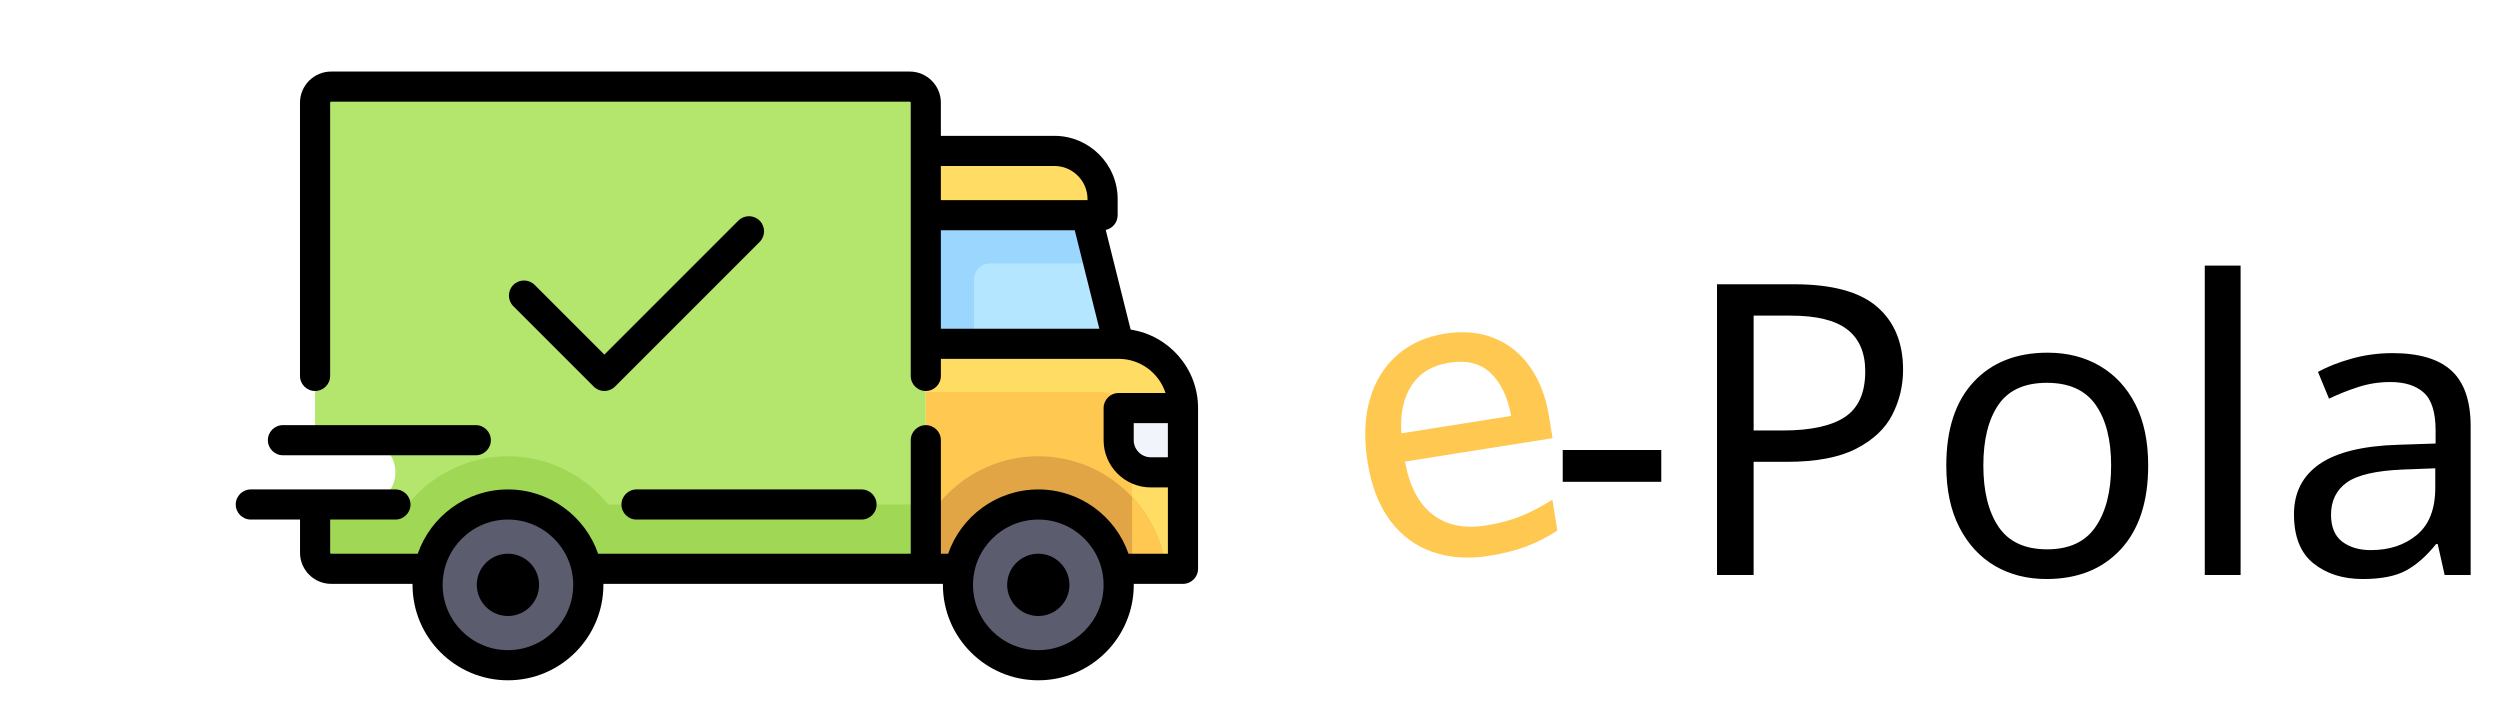
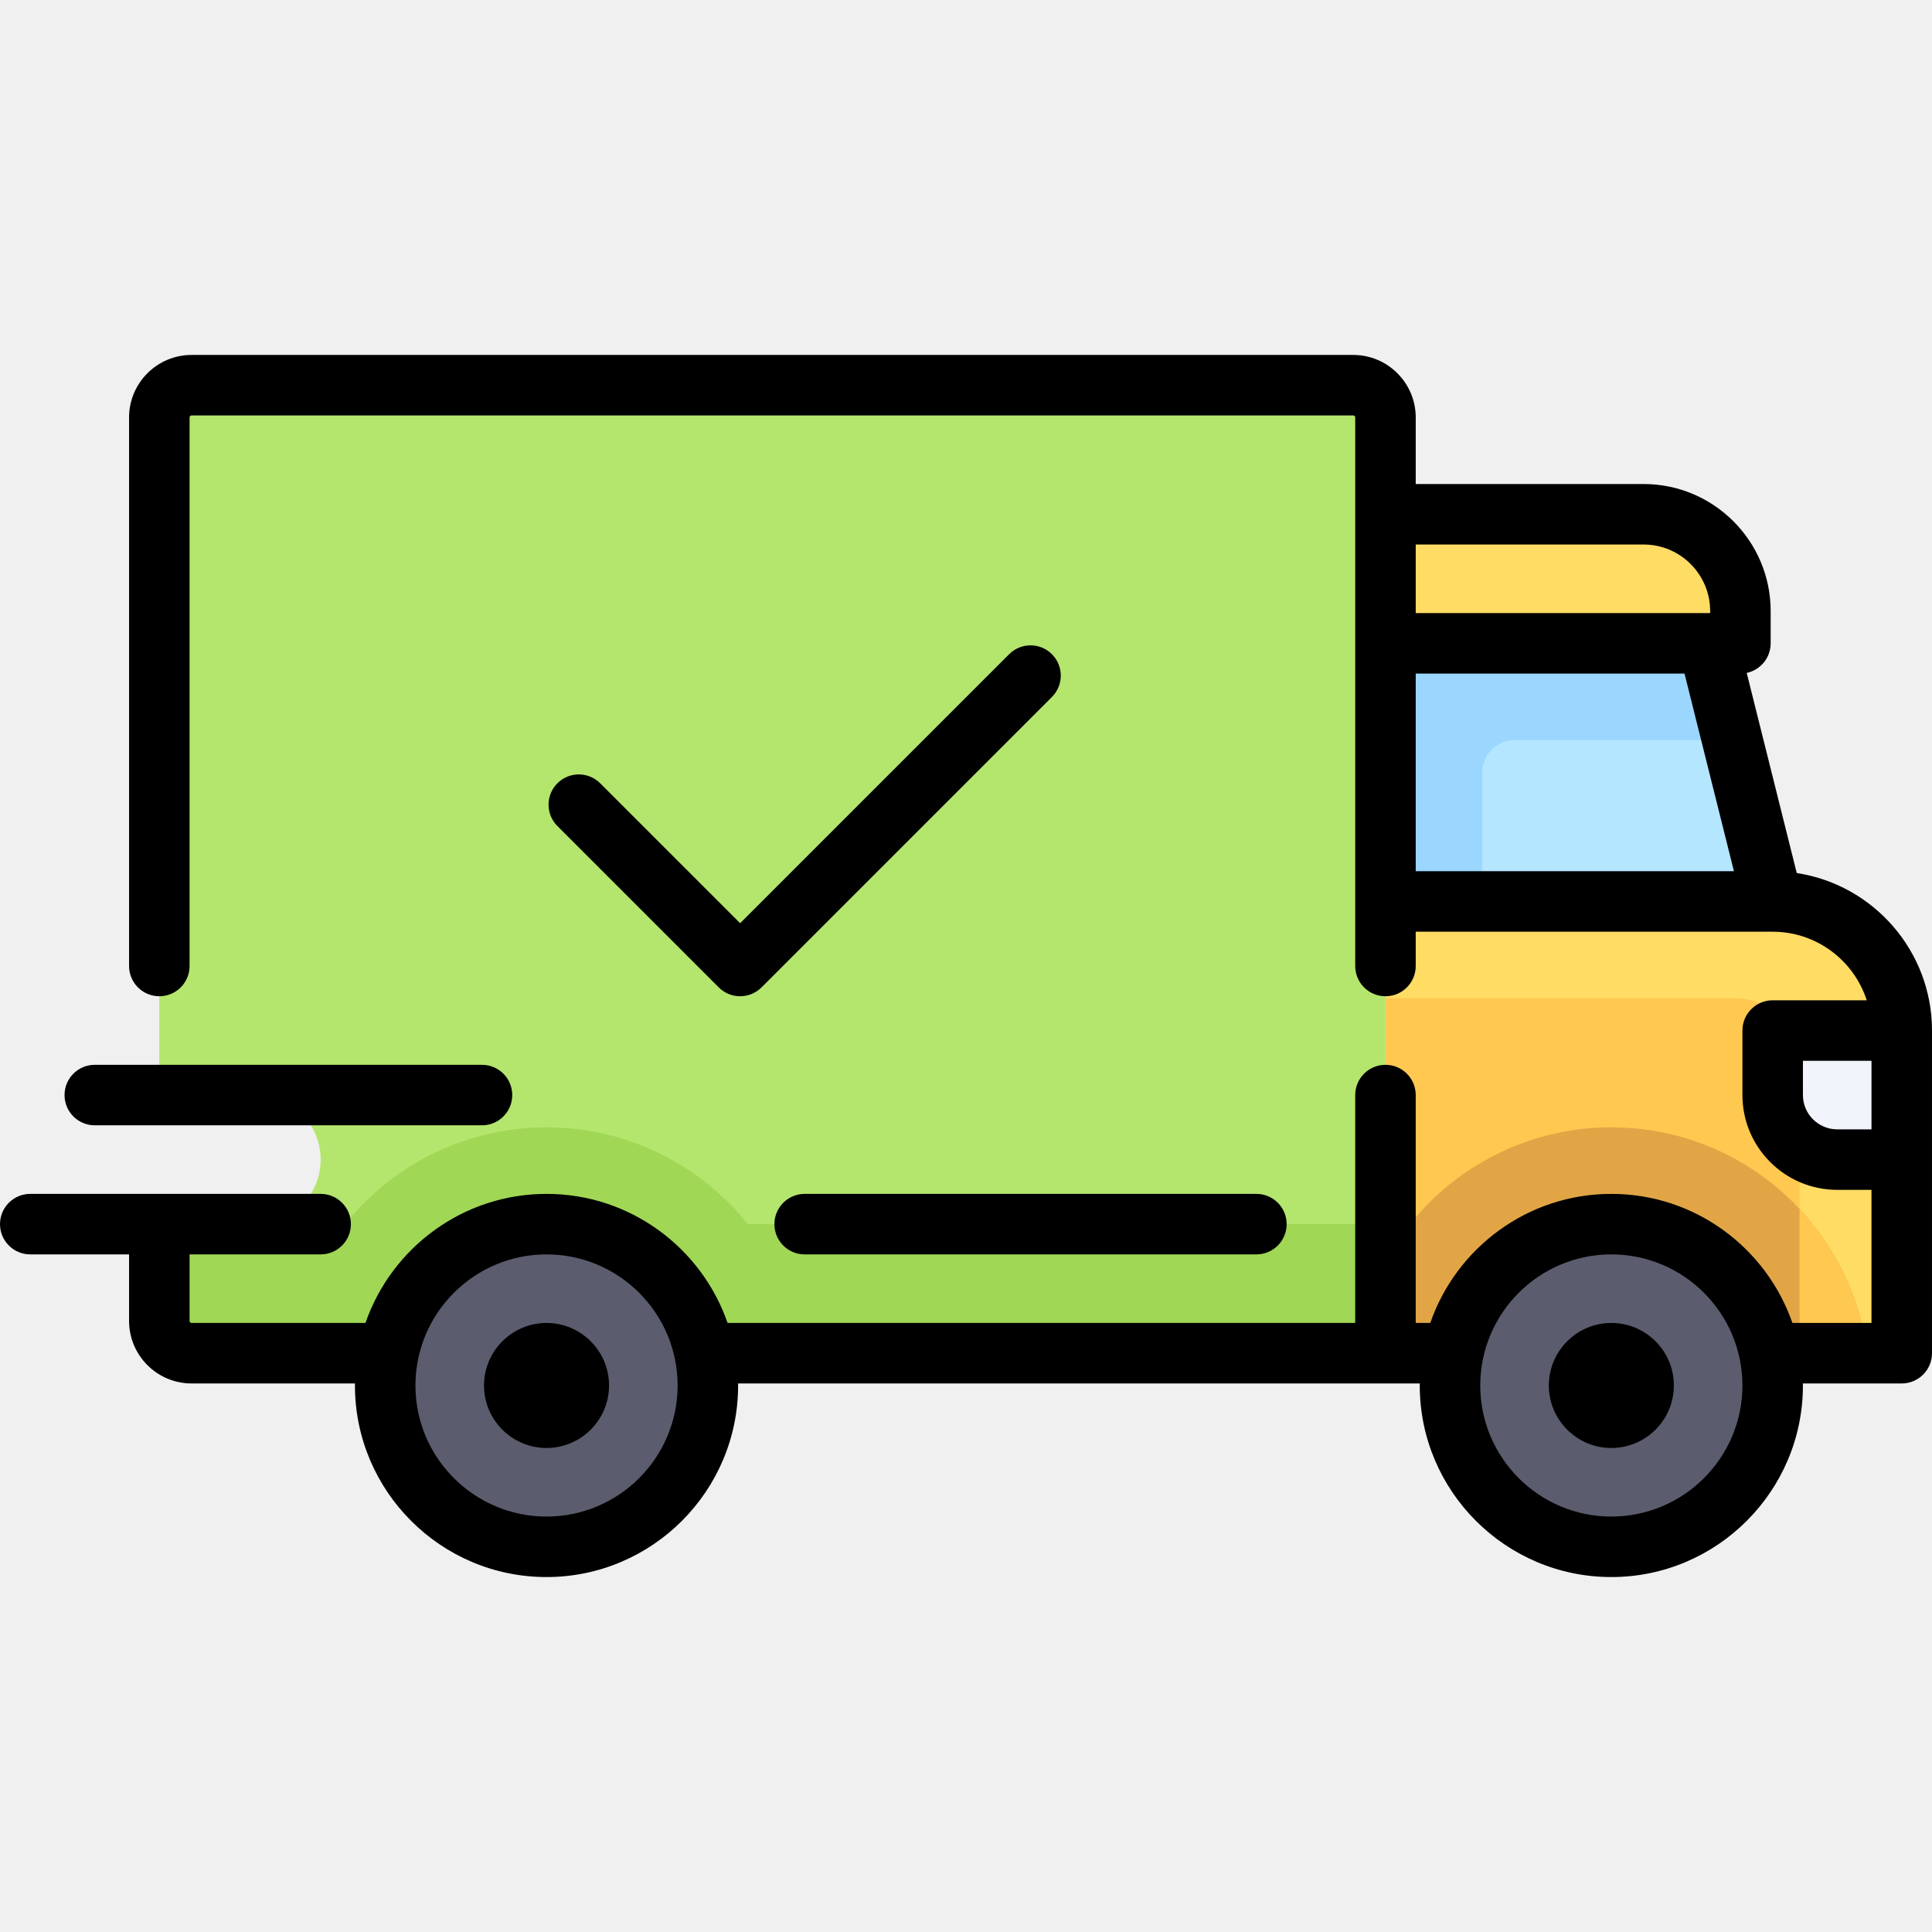
- <svg xmlns="http://www.w3.org/2000/svg" width="350" height="100">
+ <svg xmlns="http://www.w3.org/2000/svg" version="1.1" id="Layer_1" x="0px" y="0px" viewBox="0 0 512 512" style="enable-background:new 0 0 512 512;" xml:space="preserve">
+   <path style="fill:#B4E66E;" d="M358.614,102.079H50.772c-4.722,0-8.551,3.829-8.551,8.551v179.574h25.653  c9.445,0,17.102,7.656,17.102,17.102c0,9.445-7.658,17.102-17.102,17.102H42.221v25.653c0,4.722,3.829,8.551,8.551,8.551h316.393  V110.63C367.165,105.908,363.336,102.079,358.614,102.079z" />
+   <path style="fill:#FFDC64;" d="M469.779,238.898H367.165v119.716h136.818v-85.512C503.983,254.212,488.669,238.898,469.779,238.898z  " />
+   <path style="fill:#FFC850;" d="M367.165,264.551h92.638c9.446,0,17.102,7.656,17.102,17.102v76.96h-109.74V264.551z" />
+   <path style="fill:#FFDC64;" d="M435.574,136.284h-68.409v34.205h94.063v-8.551C461.228,147.769,449.742,136.284,435.574,136.284z" />
+   <polygon style="fill:#B4E6FF;" points="469.779,238.898 452.676,170.489 367.165,170.489 367.165,238.898 " />
+   <path style="fill:#F1F4FB;" d="M469.779,273.102h34.205v34.205h-17.102c-9.446,0-17.102-7.656-17.102-17.102V273.102z" />
+   <path style="fill:#E1A546;" d="M427.023,298.756c-25.772,0-48.194,14.265-59.858,35.317v24.541h127.676  C490.624,324.877,461.902,298.756,427.023,298.756z" />
+   <path style="fill:#FFC850;" d="M476.904,320.412v38.202h17.937C493.005,343.925,486.518,330.686,476.904,320.412z" />
+   <circle style="fill:#5B5D6E;" cx="427.023" cy="367.165" r="42.756" />
+   <path style="fill:#9BD6FF;" d="M401.37,196.142h57.72l-6.413-25.653h-85.511v68.409h25.653v-34.205  C392.818,199.971,396.647,196.142,401.37,196.142z" />
+   <path style="fill:#A0D755;" d="M144.835,298.756c-21.593,0-40.819,10.028-53.355,25.653H67.875H42.221v25.653  c0,4.722,3.829,8.551,8.551,8.551h316.393v-34.205H198.19C185.654,308.784,166.428,298.756,144.835,298.756z" />
+   <circle style="fill:#5B5D6E;" cx="144.835" cy="367.165" r="42.756" />
+   <path d="M476.158,231.363l-13.259-53.035c3.625-0.77,6.345-3.986,6.345-7.839v-8.551c0-18.566-15.105-33.67-33.67-33.67h-60.392  V110.63c0-9.136-7.432-16.568-16.568-16.568H50.772c-9.136,0-16.568,7.432-16.568,16.568V256c0,4.427,3.589,8.017,8.017,8.017  s8.017-3.589,8.017-8.017V110.63c0-0.295,0.239-0.534,0.534-0.534h307.841c0.295,0,0.534,0.239,0.534,0.534v145.372  c0,4.427,3.589,8.017,8.017,8.017c4.427,0,8.017-3.589,8.017-8.017v-9.088h94.569c0.007,0,0.014,0.002,0.021,0.002  c0.007,0,0.015-0.001,0.022-0.001c11.637,0.007,21.518,7.646,24.912,18.171h-24.928c-4.427,0-8.017,3.589-8.017,8.017v17.102  c0,13.851,11.268,25.119,25.119,25.119h9.086v35.273h-20.962c-6.886-19.882-25.787-34.205-47.982-34.205  s-41.097,14.322-47.982,34.205h-3.86v-60.392c0-4.427-3.589-8.017-8.017-8.017c-4.427,0-8.017,3.589-8.017,8.017v60.391H192.817  c-6.886-19.883-25.787-34.205-47.982-34.205s-41.097,14.322-47.982,34.205H50.772c-0.295,0-0.534-0.239-0.534-0.534v-17.637h34.739  c4.427,0,8.017-3.589,8.017-8.017c0-4.427-3.589-8.017-8.017-8.017H8.017c-4.427,0-8.017,3.589-8.017,8.017  c0,4.427,3.589,8.017,8.017,8.017h26.188v17.637c0,9.136,7.432,16.568,16.568,16.568h43.304c-0.002,0.178-0.014,0.355-0.014,0.534  c0,27.996,22.777,50.772,50.772,50.772s50.772-22.776,50.772-50.772c0-0.18-0.012-0.356-0.014-0.534h180.67  c-0.002,0.178-0.014,0.355-0.014,0.534c0,27.996,22.777,50.772,50.772,50.772c27.995,0,50.772-22.776,50.772-50.772  c0-0.18-0.012-0.356-0.014-0.534h26.203c4.427,0,8.017-3.589,8.017-8.017v-85.512C512,251.99,496.423,234.448,476.158,231.363z   M375.182,178.505h71.235l13.094,52.376h-84.329V178.505z M435.574,144.301c9.725,0,17.637,7.912,17.637,17.637v0.534h-78.029  v-18.171H435.574z M144.835,401.904c-19.155,0-34.739-15.583-34.739-34.739c0-19.156,15.584-34.739,34.739-34.739  c19.155,0,34.739,15.583,34.739,34.739C179.574,386.321,163.99,401.904,144.835,401.904z M427.023,401.904  c-19.155,0-34.739-15.583-34.739-34.739c0-19.156,15.584-34.739,34.739-34.739c19.155,0,34.739,15.583,34.739,34.739  C461.762,386.321,446.178,401.904,427.023,401.904z M486.881,299.29c-5.01,0-9.086-4.076-9.086-9.086v-9.086h18.171v18.171H486.881z  " />
+   <path d="M144.835,350.597c-9.136,0-16.568,7.432-16.568,16.568c0,9.136,7.432,16.568,16.568,16.568  c9.136,0,16.568-7.432,16.568-16.568C161.403,358.029,153.971,350.597,144.835,350.597z" />
+   <path d="M427.023,350.597c-9.136,0-16.568,7.432-16.568,16.568c0,9.136,7.432,16.568,16.568,16.568s16.568-7.432,16.568-16.568  C443.591,358.029,436.159,350.597,427.023,350.597z" />
+   <path d="M205.228,324.409c0,4.427,3.589,8.017,8.017,8.017H332.96c4.427,0,8.017-3.589,8.017-8.017c0-4.427-3.589-8.017-8.017-8.017  H213.244C208.817,316.392,205.228,319.982,205.228,324.409z" />
+   <path d="M25.119,298.221h102.614c4.427,0,8.017-3.589,8.017-8.017c0-4.427-3.589-8.017-8.017-8.017H25.119  c-4.427,0-8.017,3.589-8.017,8.017C17.102,294.632,20.692,298.221,25.119,298.221z" />
+   <path d="M267.434,173.371l-71.292,71.291l-37.087-37.087c-3.131-3.131-8.207-3.131-11.337,0c-3.131,3.131-3.131,8.206,0,11.337  l42.756,42.756c1.565,1.566,3.617,2.348,5.668,2.348s4.103-0.782,5.668-2.348l76.96-76.96c3.131-3.131,3.131-8.206,0-11.337  C275.641,170.241,270.564,170.241,267.434,173.371z" />
  <g>
-     <rect fill="#fff" id="canvas_background" height="102" width="352" y="-1" x="-1" />
-   </g>
+ </g>
  <g>
-     <g stroke="null" id="svg_38">
-       <path stroke="null" id="svg_5" fill="#B4E66E" d="m127.362,12.127l-81.002,0c-1.242,0 -2.25,1.008 -2.25,2.25l0,47.251l6.75,0c2.485,0 4.5,2.015 4.5,4.5c0,2.485 -2.015,4.5 -4.5,4.5l-6.75,0l0,6.75c0,1.242 1.008,2.25 2.25,2.25l83.252,0l0,-65.251c0,-1.242 -1.008,-2.25 -2.25,-2.25z" />
-       <path stroke="null" id="svg_6" fill="#FFDC64" d="m156.613,48.129l-27.001,0l0,31.501l36.001,0l0,-22.501c0,-4.971 -4.03,-9 -9,-9z" />
-       <path stroke="null" id="svg_7" fill="#FFC850" d="m129.612,54.879l24.376,0c2.486,0 4.5,2.015 4.5,4.5l0,20.25l-28.876,0l0,-24.751z" />
-       <path stroke="null" id="svg_8" fill="#FFDC64" d="m147.612,21.128l-18,0l0,9l24.751,0l0,-2.25c0,-3.728 -3.022,-6.75 -6.75,-6.75z" />
-       <polygon stroke="null" id="svg_9" fill="#B4E6FF" points="156.613,48.129 152.113,30.128 129.612,30.128 129.612,48.129 " />
-       <path stroke="null" id="svg_10" fill="#F1F4FB" d="m156.613,57.129l9,0l0,9l-4.5,0c-2.486,0 -4.5,-2.015 -4.5,-4.5l0,-4.5l-0,0z" />
-       <path stroke="null" id="svg_11" fill="#E1A546" d="m145.362,63.879c-6.781,0 -12.681,3.754 -15.75,9.293l0,6.457l33.595,0c-1.11,-8.877 -8.667,-15.75 -17.845,-15.75z" />
-       <path stroke="null" id="svg_12" fill="#FFC850" d="m158.488,69.577l0,10.052l4.72,0c-0.483,-3.865 -2.19,-7.349 -4.72,-10.052z" />
-       <circle stroke="null" transform="matrix(0.2631297,0,0,0.2631297,-273.6006,-472.3726) " id="svg_13" fill="#5B5D6E" r="42.756" cy="2106.384" cx="1592.23" />
-       <path stroke="null" id="svg_14" fill="#9BD6FF" d="m138.612,36.878l15.188,0l-1.687,-6.75l-22.5,0l0,18l6.75,0l0,-9c-0,-1.242 1.007,-2.25 2.25,-2.25z" />
-       <path stroke="null" id="svg_15" fill="#A0D755" d="m71.11,63.879c-5.682,0 -10.741,2.639 -14.039,6.75l-6.211,0l-6.75,0l0,6.75c0,1.242 1.008,2.25 2.25,2.25l83.252,0l0,-9l-44.462,0c-3.299,-4.111 -8.358,-6.75 -14.039,-6.75z" />
-       <circle stroke="null" transform="matrix(0.2631297,0,0,0.2631297,-273.6006,-472.3726) " id="svg_16" fill="#5B5D6E" r="42.756" cy="2106.384" cx="1310.042" />
-       <path stroke="null" id="svg_17" d="m158.291,46.146l-3.489,-13.955c0.954,-0.203 1.67,-1.049 1.67,-2.063l0,-2.25c0,-4.885 -3.975,-8.86 -8.86,-8.86l-15.891,0l0,-4.641c0,-2.404 -1.956,-4.36 -4.36,-4.36l-81.002,0c-2.404,0 -4.36,1.956 -4.36,4.36l0,38.251c0,1.165 0.944,2.11 2.11,2.11s2.11,-0.944 2.11,-2.11l0,-38.251c0,-0.078 0.063,-0.141 0.141,-0.141l81.002,0c0.078,0 0.141,0.063 0.141,0.141l0,38.252c0,1.165 0.944,2.11 2.11,2.11c1.165,0 2.11,-0.944 2.11,-2.11l0,-2.391l24.884,0c0.002,0 0.004,0.001 0.006,0.001c0.002,0 0.004,-0 0.006,-0c3.062,0.002 5.662,2.012 6.555,4.781l-6.559,0c-1.165,0 -2.11,0.944 -2.11,2.11l0,4.5c0,3.645 2.965,6.61 6.61,6.61l2.391,0l0,9.281l-5.516,0c-1.812,-5.232 -6.785,-9 -12.625,-9s-10.814,3.769 -12.625,9l-1.016,0l0,-15.891c0,-1.165 -0.944,-2.11 -2.11,-2.11c-1.165,0 -2.11,0.944 -2.11,2.11l0,15.891l-43.766,0c-1.812,-5.232 -6.785,-9 -12.625,-9s-10.814,3.769 -12.625,9l-12.125,0c-0.078,0 -0.141,-0.063 -0.141,-0.141l0,-4.641l9.141,0c1.165,0 2.11,-0.944 2.11,-2.11c0,-1.165 -0.944,-2.11 -2.11,-2.11l-20.25,0c-1.165,0 -2.11,0.944 -2.11,2.11c0,1.165 0.944,2.11 2.11,2.11l6.891,0l0,4.641c0,2.404 1.956,4.36 4.36,4.36l11.395,0c-0.001,0.047 -0.004,0.093 -0.004,0.141c0,7.367 5.993,13.36 13.36,13.36s13.36,-5.993 13.36,-13.36c0,-0.047 -0.003,-0.094 -0.004,-0.141l47.54,0c-0.001,0.047 -0.004,0.093 -0.004,0.141c0,7.367 5.993,13.36 13.36,13.36c7.366,0 13.36,-5.993 13.36,-13.36c0,-0.047 -0.003,-0.094 -0.004,-0.141l6.895,0c1.165,0 2.11,-0.944 2.11,-2.11l0,-22.501c0,-5.555 -4.099,-10.171 -9.431,-10.983zm-26.57,-13.909l18.744,0l3.445,13.782l-22.189,0l0,-13.782zm15.891,-9c2.559,0 4.641,2.082 4.641,4.641l0,0.141l-20.532,0l0,-4.781l15.891,0zm-76.502,67.783c-5.04,0 -9.141,-4.1 -9.141,-9.141c0,-5.041 4.101,-9.141 9.141,-9.141c5.04,0 9.141,4.1 9.141,9.141c0,5.041 -4.101,9.141 -9.141,9.141zm74.252,0c-5.04,0 -9.141,-4.1 -9.141,-9.141c0,-5.041 4.101,-9.141 9.141,-9.141c5.04,0 9.141,4.1 9.141,9.141c0,5.041 -4.101,9.141 -9.141,9.141zm15.75,-27.001c-1.318,0 -2.391,-1.073 -2.391,-2.391l0,-2.391l4.781,0l0,4.781l-2.391,0l0,0z" />
-       <path stroke="null" id="svg_18" d="m71.11,77.52c-2.404,0 -4.36,1.956 -4.36,4.36c0,2.404 1.956,4.36 4.36,4.36c2.404,0 4.36,-1.956 4.36,-4.36c0,-2.404 -1.956,-4.36 -4.36,-4.36z" />
-       <path stroke="null" id="svg_19" d="m145.362,77.52c-2.404,0 -4.36,1.956 -4.36,4.36c0,2.404 1.956,4.36 4.36,4.36s4.36,-1.956 4.36,-4.36c0,-2.404 -1.956,-4.36 -4.36,-4.36z" />
-       <path stroke="null" id="svg_20" d="m87.002,70.629c0,1.165 0.944,2.11 2.11,2.11l31.501,0c1.165,0 2.11,-0.944 2.11,-2.11c0,-1.165 -0.944,-2.11 -2.11,-2.11l-31.501,0c-1.165,0 -2.109,0.945 -2.109,2.11z" />
-       <path stroke="null" id="svg_21" d="m39.61,63.738l27.001,0c1.165,0 2.11,-0.944 2.11,-2.11c0,-1.165 -0.944,-2.11 -2.11,-2.11l-27.001,0c-1.165,0 -2.11,0.944 -2.11,2.11c0,1.165 0.945,2.11 2.11,2.11z" />
-       <path stroke="null" id="svg_22" d="m103.37,30.887l-18.759,18.759l-9.759,-9.759c-0.824,-0.824 -2.16,-0.824 -2.983,0c-0.824,0.824 -0.824,2.159 0,2.983l11.25,11.25c0.412,0.412 0.952,0.618 1.491,0.618s1.08,-0.206 1.491,-0.618l20.25,-20.25c0.824,-0.824 0.824,-2.159 0,-2.983c-0.823,-0.824 -2.159,-0.824 -2.983,0z" />
-       <g stroke="null" transform="matrix(0.2631297,0,0,0.2631297,-273.6006,-472.3726) " id="svg_23" />
-       <g stroke="null" transform="matrix(0.2631297,0,0,0.2631297,-273.6006,-472.3726) " id="svg_24" />
-       <g stroke="null" transform="matrix(0.2631297,0,0,0.2631297,-273.6006,-472.3726) " id="svg_25" />
-       <g stroke="null" transform="matrix(0.2631297,0,0,0.2631297,-273.6006,-472.3726) " id="svg_26" />
-       <g stroke="null" transform="matrix(0.2631297,0,0,0.2631297,-273.6006,-472.3726) " id="svg_27" />
-       <g stroke="null" transform="matrix(0.2631297,0,0,0.2631297,-273.6006,-472.3726) " id="svg_28" />
-       <g stroke="null" transform="matrix(0.2631297,0,0,0.2631297,-273.6006,-472.3726) " id="svg_29" />
-       <g stroke="null" transform="matrix(0.2631297,0,0,0.2631297,-273.6006,-472.3726) " id="svg_30" />
-       <g stroke="null" transform="matrix(0.2631297,0,0,0.2631297,-273.6006,-472.3726) " id="svg_31" />
-       <g stroke="null" transform="matrix(0.2631297,0,0,0.2631297,-273.6006,-472.3726) " id="svg_32" />
-       <g stroke="null" transform="matrix(0.2631297,0,0,0.2631297,-273.6006,-472.3726) " id="svg_33" />
-       <g stroke="null" transform="matrix(0.2631297,0,0,0.2631297,-273.6006,-472.3726) " id="svg_34" />
-       <g stroke="null" transform="matrix(0.2631297,0,0,0.2631297,-273.6006,-472.3726) " id="svg_35" />
-       <g stroke="null" transform="matrix(0.2631297,0,0,0.2631297,-273.6006,-472.3726) " id="svg_36" />
-       <g stroke="null" transform="matrix(0.2631297,0,0,0.2631297,-273.6006,-472.3726) " id="svg_37" />
-     </g>
-     <text xml:space="preserve" text-anchor="start" font-family="Oswald, sans-serif" font-size="57" id="svg_39" y="80.5" x="216.5" stroke-width="0" stroke="#000" fill="#000000">-Pola</text>
-     <text transform="rotate(-9 198.5,52.5) " xml:space="preserve" text-anchor="start" font-family="Oswald, sans-serif" font-size="57" id="svg_40" y="78.5" x="186.5" stroke-width="0" stroke="null" fill="#FFC850">e</text>
-   </g>
+ </g>
+   <g>
+ </g>
+   <g>
+ </g>
+   <g>
+ </g>
+   <g>
+ </g>
+   <g>
+ </g>
+   <g>
+ </g>
+   <g>
+ </g>
+   <g>
+ </g>
+   <g>
+ </g>
+   <g>
+ </g>
+   <g>
+ </g>
+   <g>
+ </g>
+   <g>
+ </g>
</svg>
